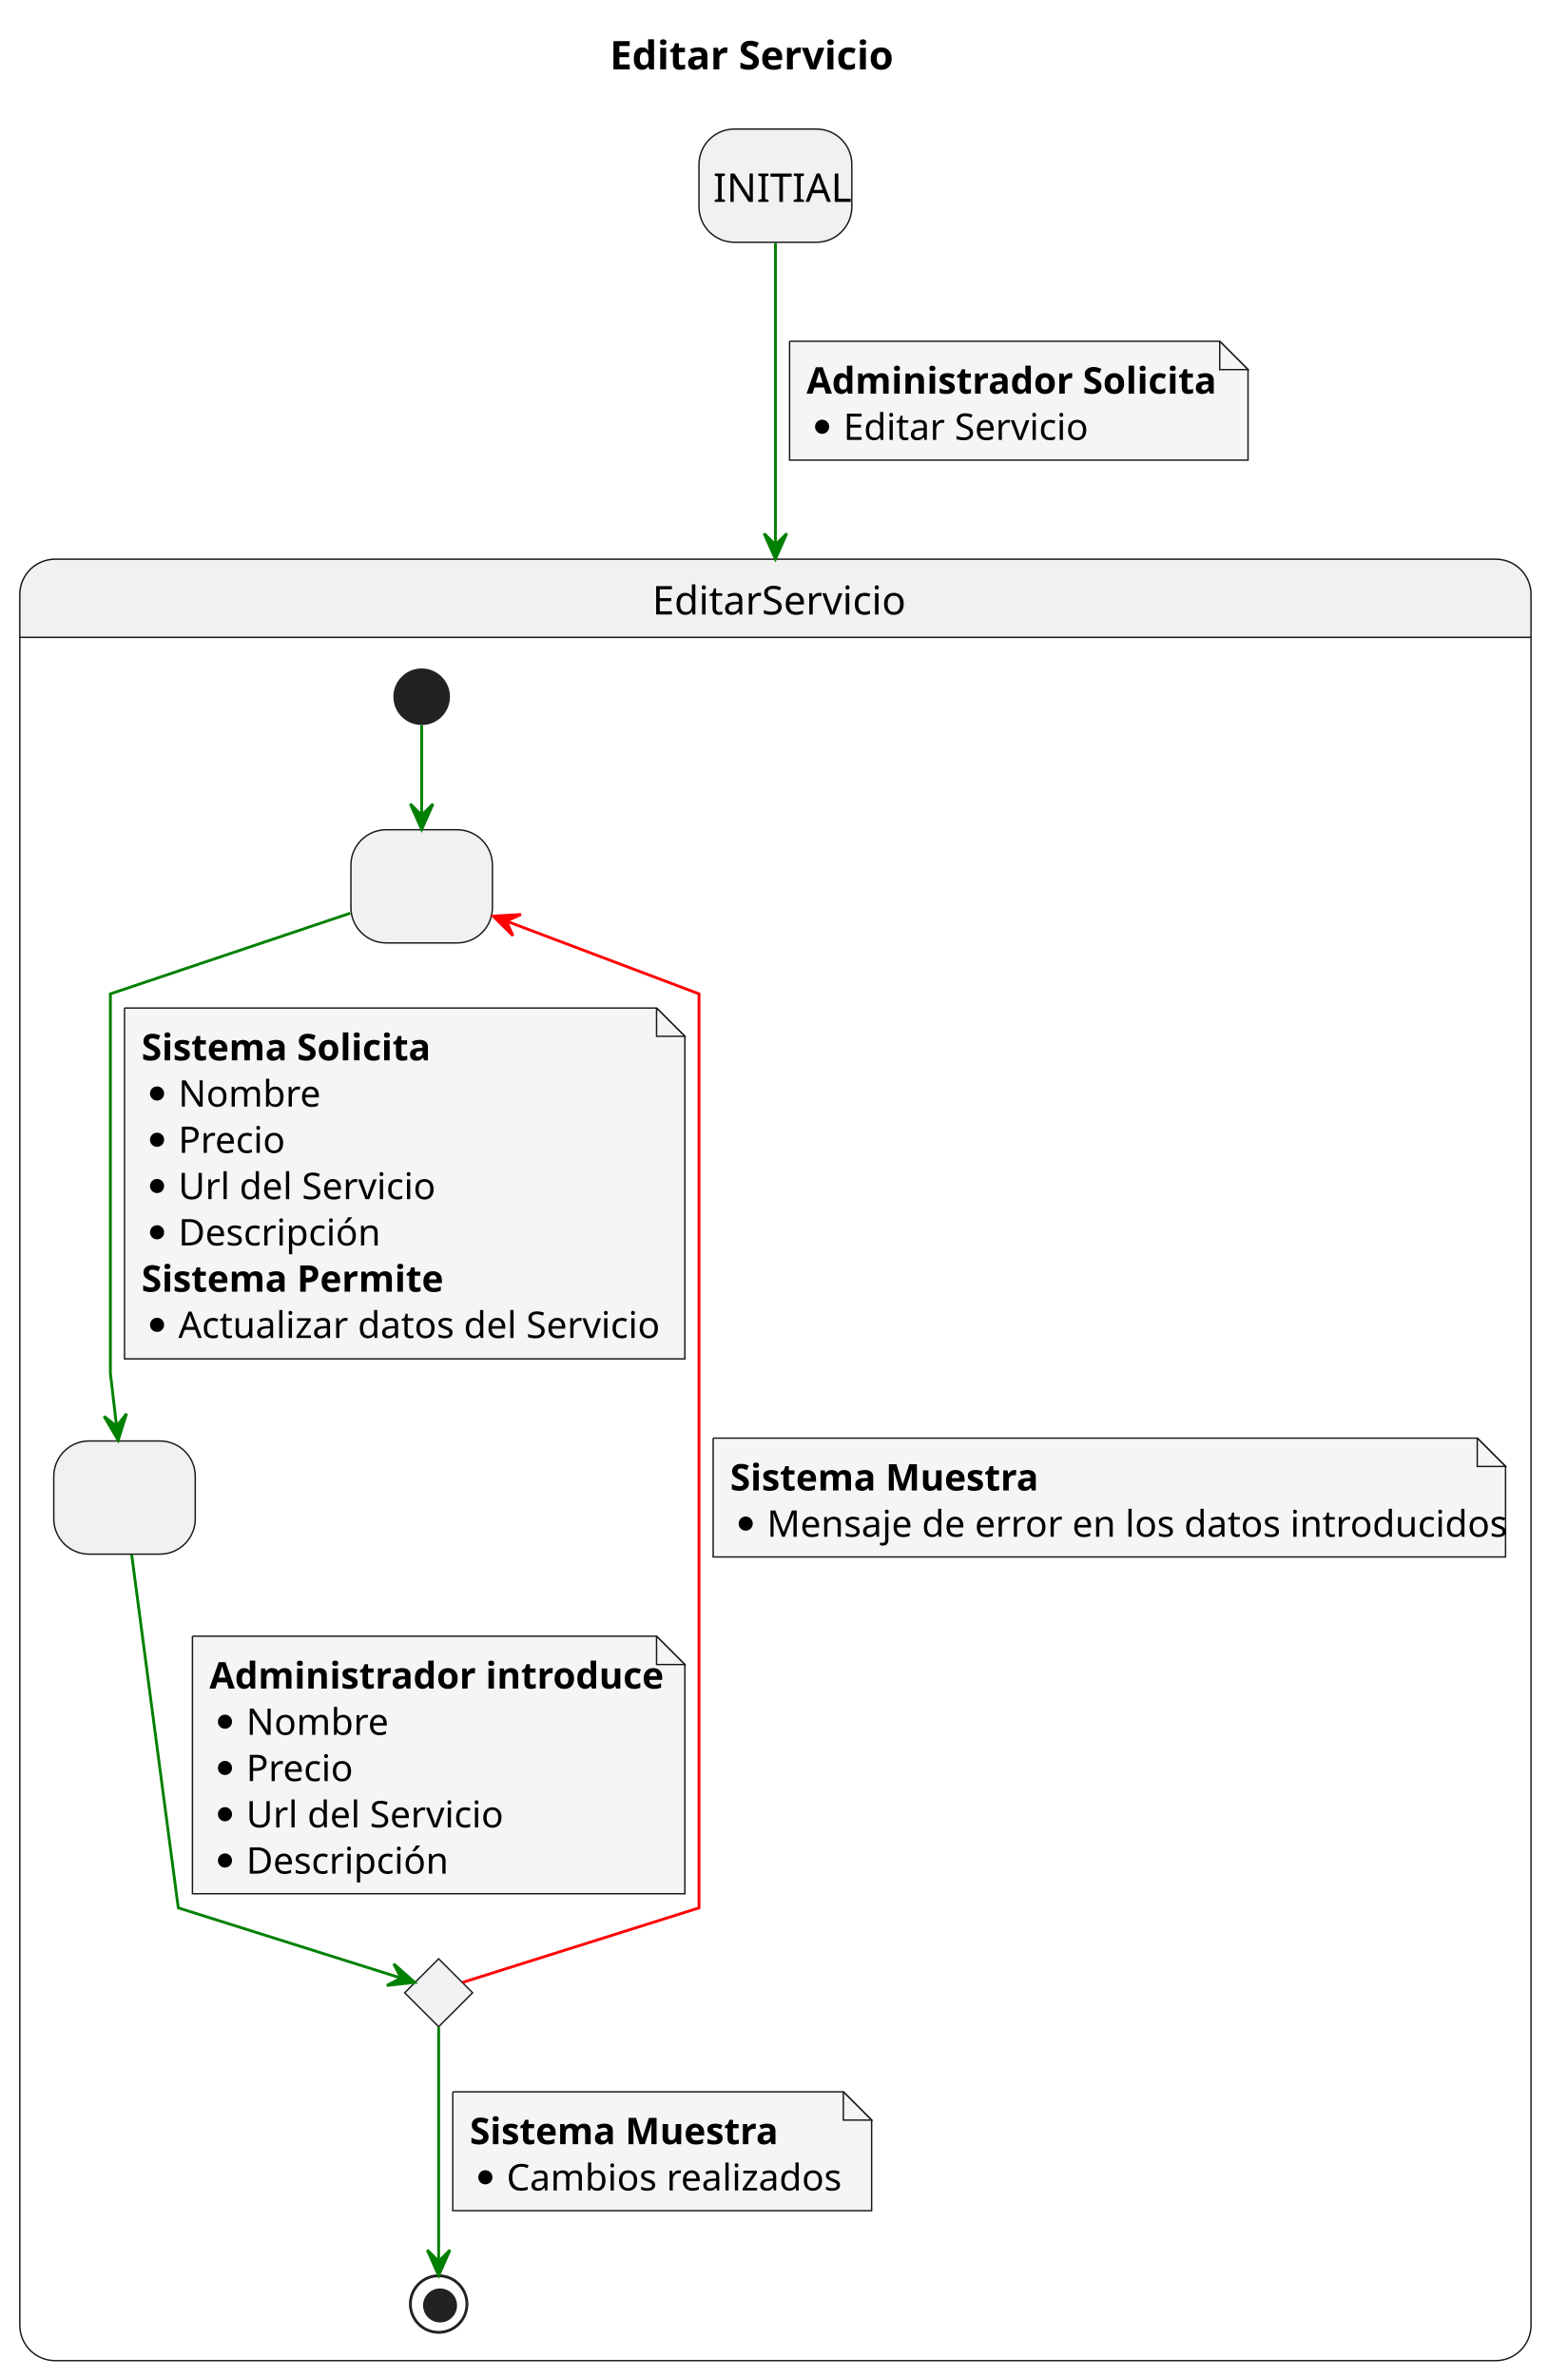
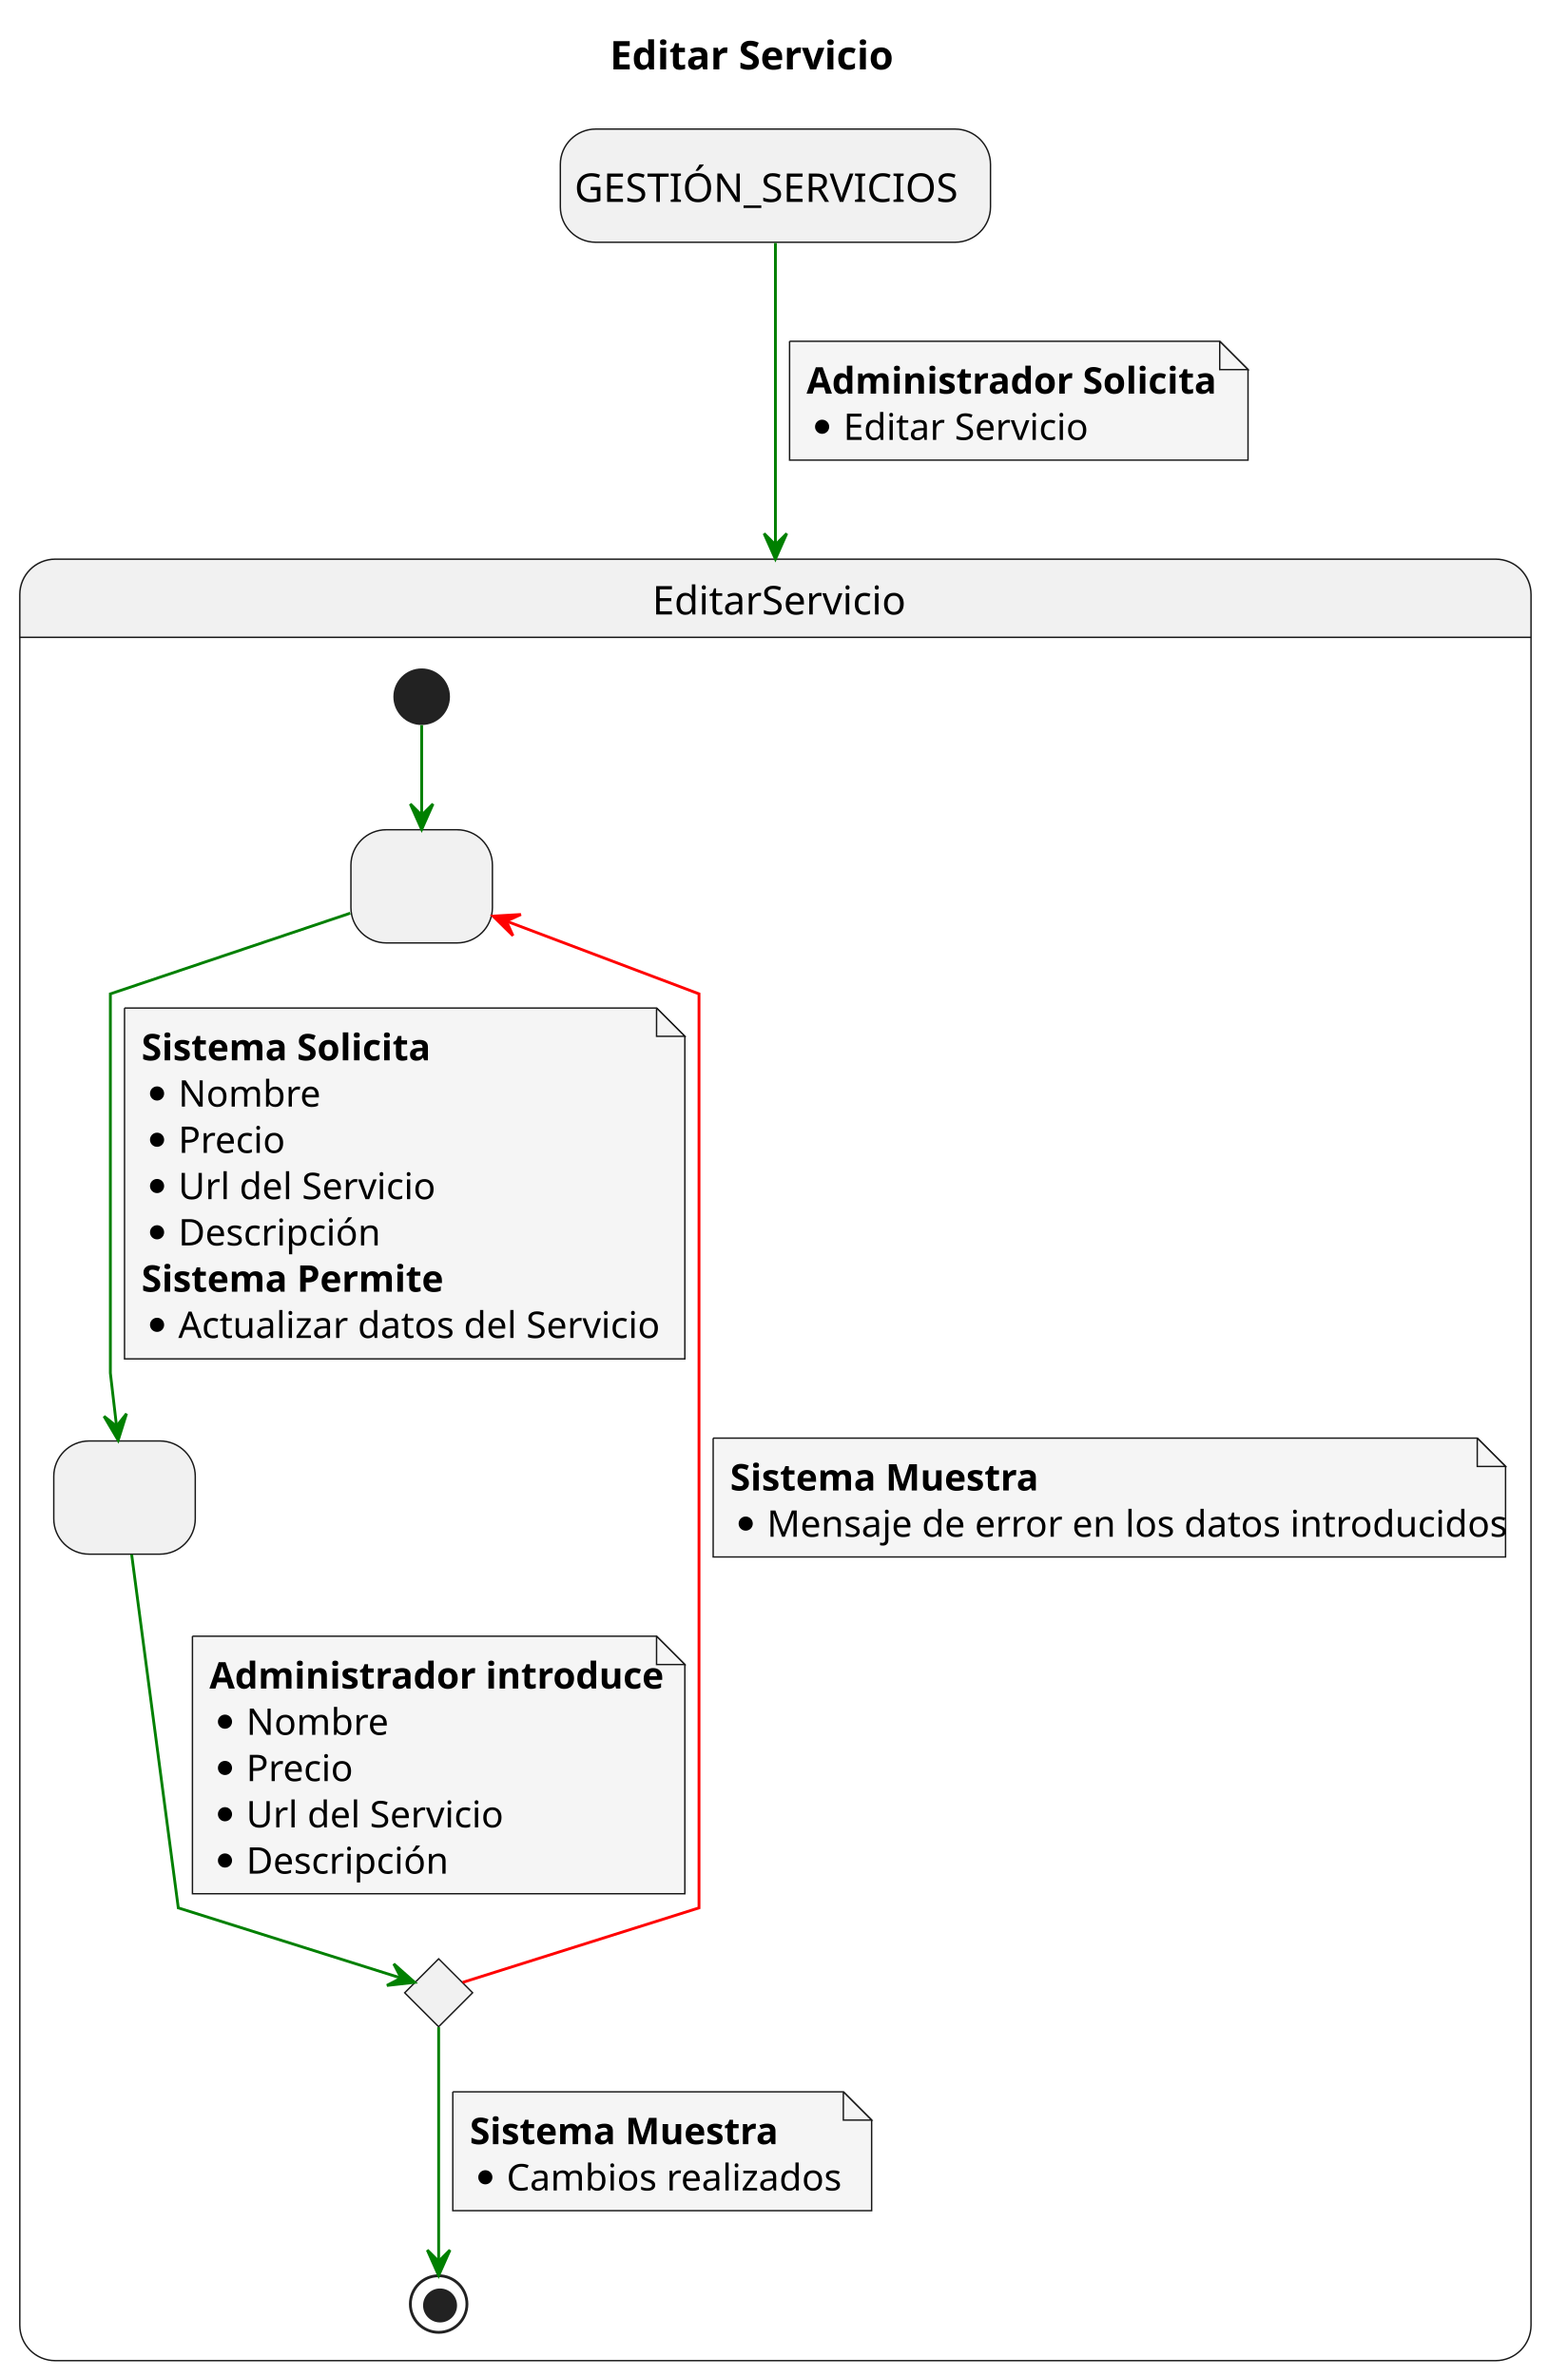
<svg xmlns="http://www.w3.org/2000/svg" contentStyleType="text/css" height="840px" preserveAspectRatio="none" style="width:554px;height:840px;background:#FFFFFF;" version="1.1" viewBox="0 0 554 840" width="554px" zoomAndPan="magnify">
  <defs />
  <g>
    <rect fill="none" height="27.609" id="_title" style="stroke:none;stroke-width:1.0;" width="113" x="210.5" y="5" />
    <text fill="#000000" font-family="sans-serif" font-size="14" font-weight="bold" lengthAdjust="spacing" textLength="103" x="215.5" y="24.533">Editar Servicio</text>
-     <rect fill="#F1F1F1" height="40" rx="12.5" ry="12.5" style="stroke:#181818;stroke-width:0.5;" width="54" x="247" y="45.609" />
-     <text fill="#000000" font-family="sans-serif" font-size="14" lengthAdjust="spacing" textLength="44" x="252" y="71.338">INITIAL</text>
+     <rect fill="#F1F1F1" height="40" rx="12.5" ry="12.5" style="stroke:#181818;stroke-width:0.5;" width="152" x="198" y="45.609" />
+     <text fill="#000000" font-family="sans-serif" font-size="14" lengthAdjust="spacing" textLength="142" x="203" y="71.338">GESTIÓN_SERVICIOS</text>
    <path d="M19.5,197.609 L528.5,197.609 A12.5,12.5 0 0 1 541,210.109 L541,225.219 L7,225.219 L7,210.109 A12.5,12.5 0 0 1 19.5,197.609 " fill="#F1F1F1" style="stroke:#F1F1F1;stroke-width:1.0;" />
    <rect fill="none" height="636.609" rx="12.5" ry="12.5" style="stroke:#181818;stroke-width:0.5;" width="534" x="7" y="197.609" />
    <line style="stroke:#181818;stroke-width:0.5;" x1="7" x2="541" y1="225.219" y2="225.219" />
    <text fill="#000000" font-family="sans-serif" font-size="14" lengthAdjust="spacing" textLength="87" x="230.5" y="217.143">EditarServicio</text>
    <rect fill="#F1F1F1" height="40" rx="12.5" ry="12.5" style="stroke:#181818;stroke-width:0.5;" width="50" x="124" y="293.219" />
    <text fill="#000000" font-family="sans-serif" font-size="14" lengthAdjust="spacing" textLength="4" x="147" y="318.947"> </text>
    <rect fill="#F1F1F1" height="40" rx="12.5" ry="12.5" style="stroke:#181818;stroke-width:0.5;" width="50" x="19" y="509.219" />
    <text fill="#000000" font-family="sans-serif" font-size="14" lengthAdjust="spacing" textLength="4" x="42" y="534.947"> </text>
    <g id="elem_4">
      <polygon fill="#F1F1F1" points="155,692.219,167,704.219,155,716.219,143,704.219,155,692.219" style="stroke:#181818;stroke-width:0.5;" />
    </g>
    <ellipse cx="149" cy="246.219" fill="#222222" rx="10" ry="10" style="stroke:none;stroke-width:1.0;" />
    <ellipse cx="155" cy="814.219" fill="none" rx="10" ry="10" style="stroke:#222222;stroke-width:1.0;" />
    <ellipse cx="155.5" cy="814.719" fill="#222222" rx="6" ry="6" style="stroke:none;stroke-width:1.0;" />
    <g id="link_*start*EditarServicio_2">
      <path d="M149,256.259 C149,264.409 149,276.779 149,287.819 " fill="none" id="*start*EditarServicio-to-2" style="stroke:#008000;stroke-width:1.0;" />
      <polygon fill="#008000" points="149,293.109,153,284.109,149,288.109,145,284.109,149,293.109" style="stroke:#008000;stroke-width:1.0;" />
    </g>
    <g id="link_2_3">
      <path d="M123.76,322.709 C91.29,333.629 39,351.219 39,351.219 C39,351.219 39,485.219 39,485.219 C39,485.219 40.04,494.149 41.17,503.869 " fill="none" id="2-to-3" style="stroke:#008000;stroke-width:1.0;" />
      <polygon fill="#008000" points="41.76,508.979,44.703,499.58,41.187,504.012,36.756,500.496,41.76,508.979" style="stroke:#008000;stroke-width:1.0;" />
      <path d="M44,356.219 L44,480.219 L242,480.219 L242,366.219 L232,356.219 L44,356.219 " fill="#F5F5F5" style="stroke:#181818;stroke-width:0.5;" />
      <path d="M232,356.219 L232,366.219 L242,366.219 L232,356.219 " fill="#F5F5F5" style="stroke:#181818;stroke-width:0.5;" />
      <text fill="#000000" font-family="sans-serif" font-size="13" font-weight="bold" lengthAdjust="spacing" textLength="103" x="50" y="374.714">Sistema Solicita</text>
      <ellipse cx="55.5" cy="386.422" fill="#000000" rx="2.5" ry="2.5" style="stroke:#000000;stroke-width:0.0;" />
      <text fill="#000000" font-family="sans-serif" font-size="13" lengthAdjust="spacing" textLength="45" x="63" y="391.065">Nombre</text>
      <ellipse cx="55.5" cy="402.773" fill="#000000" rx="2.5" ry="2.5" style="stroke:#000000;stroke-width:0.0;" />
      <text fill="#000000" font-family="sans-serif" font-size="13" lengthAdjust="spacing" textLength="37" x="63" y="407.417">Precio</text>
      <ellipse cx="55.5" cy="419.125" fill="#000000" rx="2.5" ry="2.5" style="stroke:#000000;stroke-width:0.0;" />
      <text fill="#000000" font-family="sans-serif" font-size="13" lengthAdjust="spacing" textLength="86" x="63" y="423.769">Url del Servicio</text>
      <ellipse cx="55.5" cy="435.477" fill="#000000" rx="2.5" ry="2.5" style="stroke:#000000;stroke-width:0.0;" />
      <text fill="#000000" font-family="sans-serif" font-size="13" lengthAdjust="spacing" textLength="68" x="63" y="440.12">Descripción</text>
      <text fill="#000000" font-family="sans-serif" font-size="13" font-weight="bold" lengthAdjust="spacing" textLength="105" x="50" y="456.472">Sistema Permite</text>
      <ellipse cx="55.5" cy="468.18" fill="#000000" rx="2.5" ry="2.5" style="stroke:#000000;stroke-width:0.0;" />
      <text fill="#000000" font-family="sans-serif" font-size="13" lengthAdjust="spacing" textLength="164" x="63" y="472.823">Actualizar datos del Servicio</text>
    </g>
    <g id="link_3_4">
      <path d="M46.52,549.339 C51.69,588.509 63,674.219 63,674.219 C63,674.219 115.94,690.909 141.5,698.959 " fill="none" id="3-to-4" style="stroke:#008000;stroke-width:1.0;" />
      <polygon fill="#008000" points="146.51,700.539,139.142,694.004,141.744,699.026,136.722,701.629,146.51,700.539" style="stroke:#008000;stroke-width:1.0;" />
      <path d="M68,578.219 L68,669.219 L242,669.219 L242,588.219 L232,578.219 L68,578.219 " fill="#F5F5F5" style="stroke:#181818;stroke-width:0.5;" />
      <path d="M232,578.219 L232,588.219 L242,588.219 L232,578.219 " fill="#F5F5F5" style="stroke:#181818;stroke-width:0.5;" />
      <text fill="#000000" font-family="sans-serif" font-size="13" font-weight="bold" lengthAdjust="spacing" textLength="153" x="74" y="596.714">Administrador introduce</text>
      <ellipse cx="79.5" cy="608.422" fill="#000000" rx="2.5" ry="2.5" style="stroke:#000000;stroke-width:0.0;" />
      <text fill="#000000" font-family="sans-serif" font-size="13" lengthAdjust="spacing" textLength="45" x="87" y="613.065">Nombre</text>
      <ellipse cx="79.5" cy="624.773" fill="#000000" rx="2.5" ry="2.5" style="stroke:#000000;stroke-width:0.0;" />
      <text fill="#000000" font-family="sans-serif" font-size="13" lengthAdjust="spacing" textLength="37" x="87" y="629.417">Precio</text>
      <ellipse cx="79.5" cy="641.125" fill="#000000" rx="2.5" ry="2.5" style="stroke:#000000;stroke-width:0.0;" />
      <text fill="#000000" font-family="sans-serif" font-size="13" lengthAdjust="spacing" textLength="86" x="87" y="645.769">Url del Servicio</text>
      <ellipse cx="79.5" cy="657.477" fill="#000000" rx="2.5" ry="2.5" style="stroke:#000000;stroke-width:0.0;" />
      <text fill="#000000" font-family="sans-serif" font-size="13" lengthAdjust="spacing" textLength="68" x="87" y="662.12">Descripción</text>
    </g>
    <g id="link_4_*end*EditarServicio">
      <path d="M155,716.369 C155,736.149 155,777.309 155,799.059 " fill="none" id="4-to-*end*EditarServicio" style="stroke:#008000;stroke-width:1.0;" />
      <polygon fill="#008000" points="155,804.139,159,795.139,155,799.139,151,795.139,155,804.139" style="stroke:#008000;stroke-width:1.0;" />
      <path d="M160,739.219 L160,781.219 L308,781.219 L308,749.219 L298,739.219 L160,739.219 " fill="#F5F5F5" style="stroke:#181818;stroke-width:0.5;" />
      <path d="M298,739.219 L298,749.219 L308,749.219 L298,739.219 " fill="#F5F5F5" style="stroke:#181818;stroke-width:0.5;" />
      <text fill="#000000" font-family="sans-serif" font-size="13" font-weight="bold" lengthAdjust="spacing" textLength="105" x="166" y="757.714">Sistema Muestra</text>
      <ellipse cx="171.5" cy="769.422" fill="#000000" rx="2.5" ry="2.5" style="stroke:#000000;stroke-width:0.0;" />
      <text fill="#000000" font-family="sans-serif" font-size="13" lengthAdjust="spacing" textLength="114" x="179" y="774.065">Cambios realizados</text>
    </g>
    <g id="link_4_2">
      <path d="M163.49,700.539 C186.27,693.359 247,674.219 247,674.219 C247,674.219 247,351.219 247,351.219 C247,351.219 207.93,336.469 179.12,325.589 " fill="none" id="4-to-2" style="stroke:#FF0000;stroke-width:1.0;" />
      <polygon fill="#FF0000" points="174.24,323.749,181.256,330.661,178.92,325.509,184.072,323.173,174.24,323.749" style="stroke:#FF0000;stroke-width:1.0;" />
      <path d="M252,508.219 L252,550.219 L532,550.219 L532,518.219 L522,508.219 L252,508.219 " fill="#F5F5F5" style="stroke:#181818;stroke-width:0.5;" />
      <path d="M522,508.219 L522,518.219 L532,518.219 L522,508.219 " fill="#F5F5F5" style="stroke:#181818;stroke-width:0.5;" />
      <text fill="#000000" font-family="sans-serif" font-size="13" font-weight="bold" lengthAdjust="spacing" textLength="105" x="258" y="526.714">Sistema Muestra</text>
      <ellipse cx="263.5" cy="538.422" fill="#000000" rx="2.5" ry="2.5" style="stroke:#000000;stroke-width:0.0;" />
      <text fill="#000000" font-family="sans-serif" font-size="13" lengthAdjust="spacing" textLength="246" x="271" y="543.065">Mensaje de error en los datos introducidos</text>
    </g>
    <g id="link_startState_EditarServicio">
      <path d="M274,85.879 C274,107.879 274,146.799 274,192.519 " fill="none" id="startState-to-EditarServicio" style="stroke:#008000;stroke-width:1.0;" />
      <polygon fill="#008000" points="274,197.539,278,188.539,274,192.539,270,188.539,274,197.539" style="stroke:#008000;stroke-width:1.0;" />
      <path d="M279,120.609 L279,162.609 L441,162.609 L441,130.609 L431,120.609 L279,120.609 " fill="#F5F5F5" style="stroke:#181818;stroke-width:0.5;" />
      <path d="M431,120.609 L431,130.609 L441,130.609 L431,120.609 " fill="#F5F5F5" style="stroke:#181818;stroke-width:0.5;" />
      <text fill="#000000" font-family="sans-serif" font-size="13" font-weight="bold" lengthAdjust="spacing" textLength="141" x="285" y="139.105">Administrador Solicita</text>
      <ellipse cx="290.5" cy="150.812" fill="#000000" rx="2.5" ry="2.5" style="stroke:#000000;stroke-width:0.0;" />
      <text fill="#000000" font-family="sans-serif" font-size="13" lengthAdjust="spacing" textLength="83" x="298" y="155.456">Editar Servicio</text>
    </g>
  </g>
</svg>
